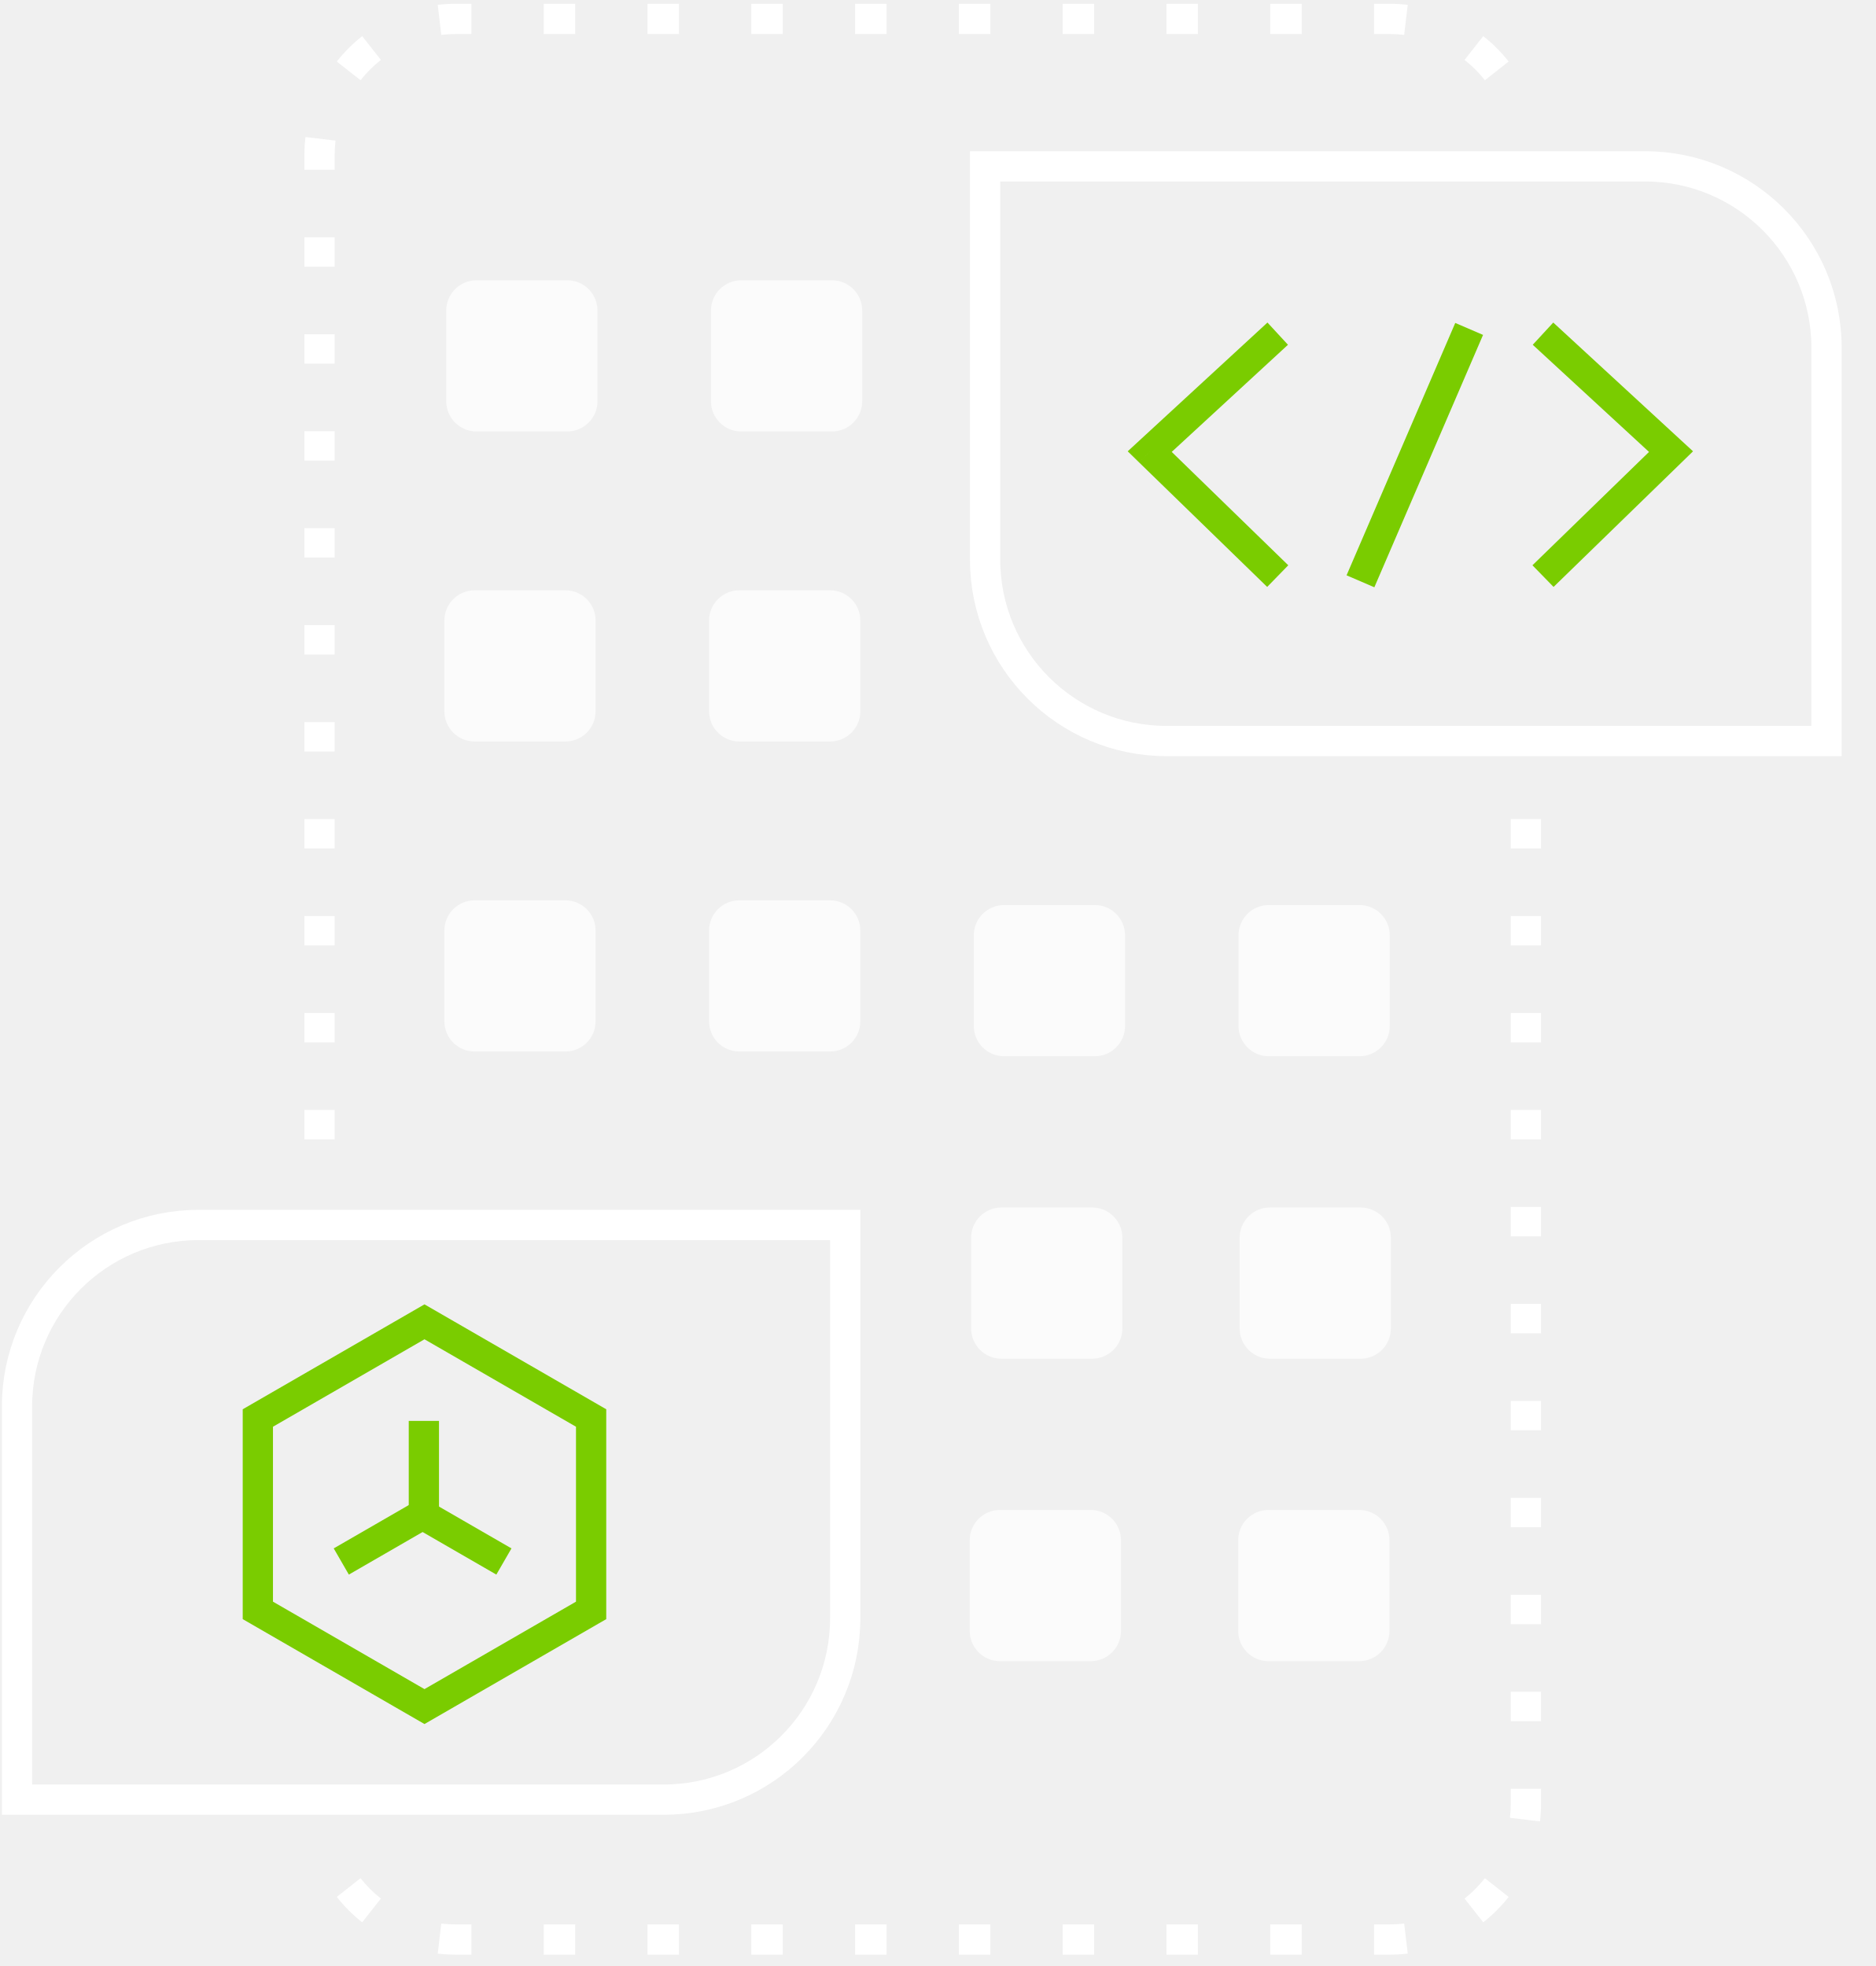
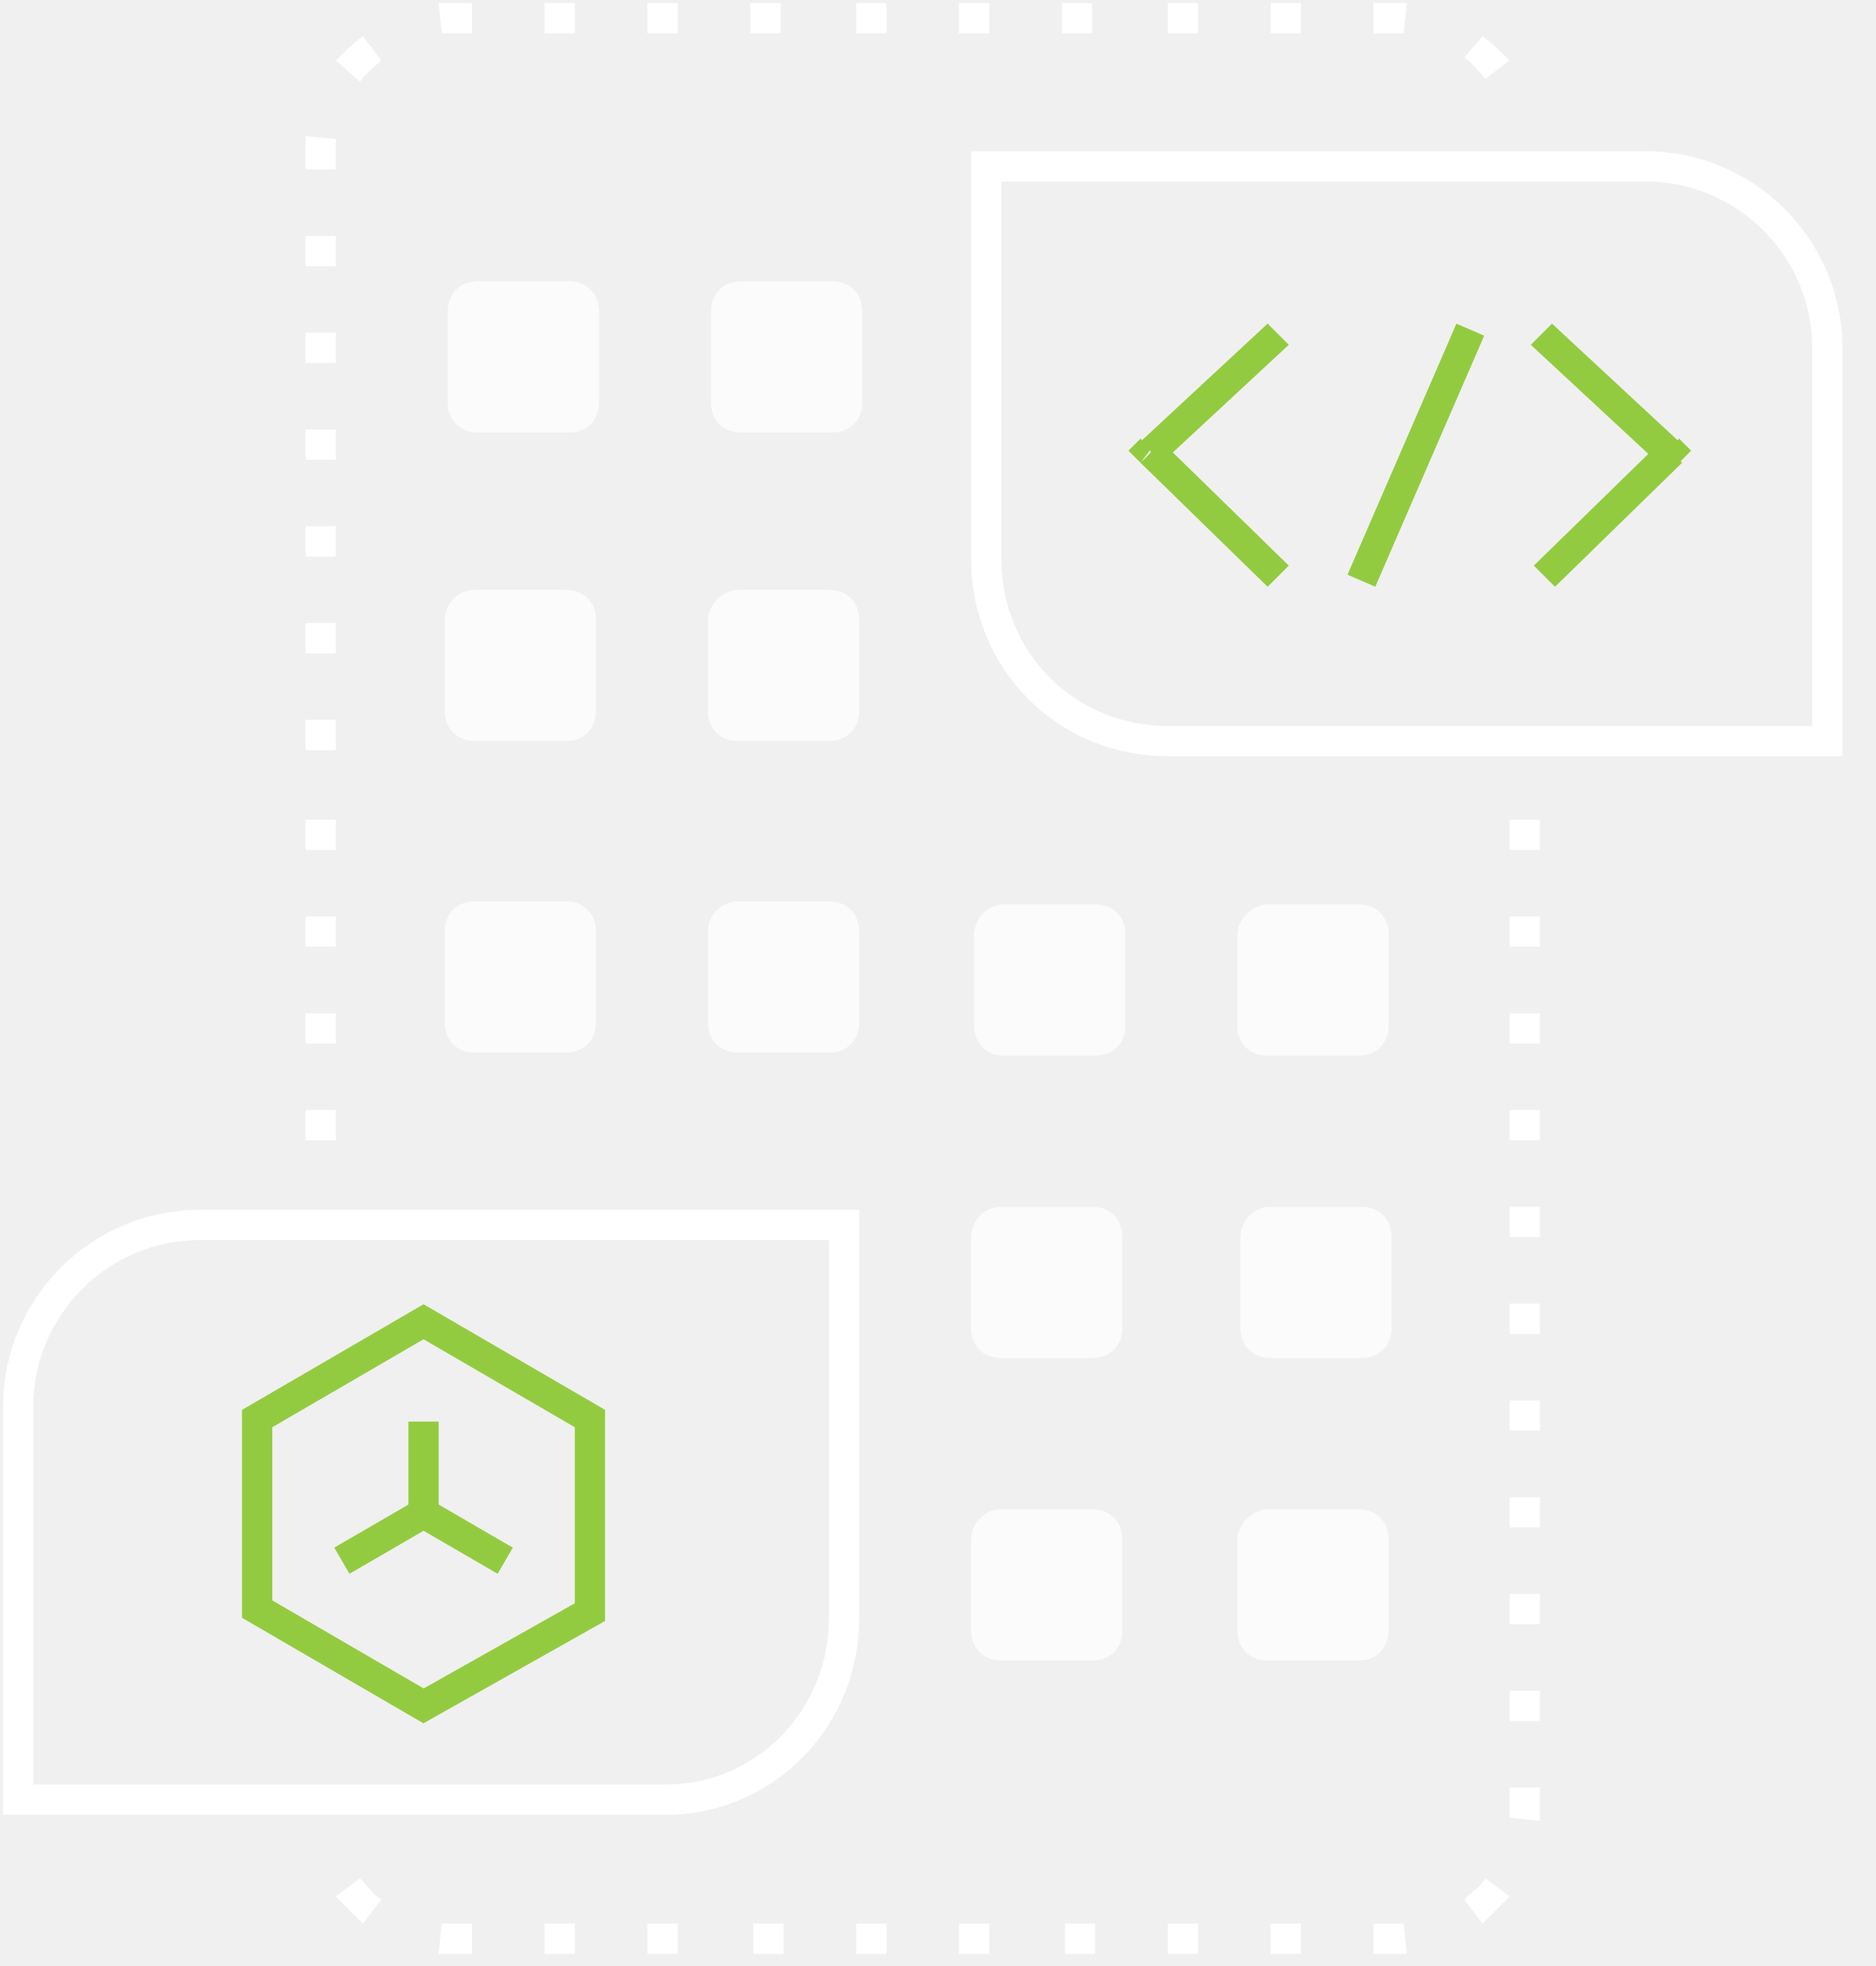
- <svg xmlns="http://www.w3.org/2000/svg" width="62" height="65" viewBox="0 0 62 65" fill="none">
-   <path fill-rule="evenodd" clip-rule="evenodd" d="M14.469 64.59L14.586 63.597C14.742 63.615 14.901 63.625 15.062 63.625H15.582V64.625H15.062C14.861 64.625 14.663 64.613 14.469 64.59ZM45.418 64.625V63.625H45.938C46.099 63.625 46.258 63.615 46.414 63.597L46.532 64.59C46.337 64.613 46.139 64.625 45.938 64.625H45.418ZM49.028 63.556L48.41 62.77C48.66 62.573 48.886 62.347 49.082 62.097L49.868 62.716C49.622 63.028 49.34 63.31 49.028 63.556ZM49.868 2.034L49.082 2.653C48.886 2.403 48.66 2.177 48.41 1.98L49.028 1.195C49.34 1.44 49.622 1.722 49.868 2.034ZM15.582 0.125H15.062C14.861 0.125 14.663 0.137 14.469 0.16L14.586 1.153C14.742 1.135 14.901 1.125 15.062 1.125H15.582V0.125ZM11.972 1.195L12.59 1.98C12.34 2.177 12.114 2.403 11.918 2.653L11.132 2.034C11.378 1.722 11.66 1.44 11.972 1.195ZM11.132 62.716L11.918 62.097C12.114 62.347 12.34 62.573 12.59 62.77L11.972 63.556C11.66 63.31 11.378 63.028 11.132 62.716ZM10.062 37.67H11.062V36.698H10.062V37.67ZM10.062 34.464H11.062V33.492H10.062V34.464ZM10.062 31.258H11.062V30.286H10.062V31.258ZM10.062 28.052H11.062V27.08H10.062V28.052ZM10.062 24.846H11.062V23.875H10.062V24.846ZM10.062 21.64H11.062V20.669H10.062V21.64ZM10.062 18.434H11.062V17.463H10.062V18.434ZM10.062 15.228H11.062V14.257H10.062V15.228ZM10.062 12.023H11.062V11.051H10.062V12.023ZM10.062 8.817H11.062V7.845H10.062V8.817ZM10.062 5.611H11.062V5.125C11.062 4.963 11.072 4.804 11.091 4.649L10.097 4.531C10.074 4.726 10.062 4.924 10.062 5.125V5.611ZM17.973 0.125V1.125H19.013V0.125H17.973ZM21.404 0.125V1.125H22.443V0.125H21.404ZM24.834 0.125V1.125H25.874V0.125H24.834ZM28.265 0.125V1.125H29.305V0.125H28.265ZM31.695 0.125V1.125H32.735V0.125H31.695ZM35.126 0.125V1.125H36.166V0.125H35.126ZM38.557 0.125V1.125H39.596V0.125H38.557ZM41.987 0.125V1.125H43.027V0.125H41.987ZM45.418 0.125V1.125H45.938C46.099 1.125 46.258 1.135 46.414 1.153L46.532 0.16C46.337 0.137 46.139 0.125 45.938 0.125H45.418ZM50.938 27.08H49.938V28.052H50.938V27.08ZM50.938 30.286H49.938V31.258H50.938V30.286ZM50.938 33.492H49.938V34.464H50.938V33.492ZM50.938 36.698H49.938V37.67H50.938V36.698ZM50.938 39.904H49.938V40.876H50.938V39.904ZM50.938 43.11H49.938V44.081H50.938V43.11ZM50.938 46.316H49.938V47.287H50.938V46.316ZM50.938 49.522H49.938V50.493H50.938V49.522ZM50.938 52.727H49.938V53.699H50.938V52.727ZM50.938 55.933H49.938V56.905H50.938V55.933ZM50.938 59.139H49.938V59.625C49.938 59.787 49.928 59.946 49.91 60.101L50.903 60.219C50.926 60.024 50.938 59.826 50.938 59.625V59.139ZM43.027 64.625V63.625H41.987V64.625H43.027ZM39.596 64.625V63.625H38.557V64.625H39.596ZM36.166 64.625V63.625H35.126V64.625H36.166ZM32.735 64.625V63.625H31.695V64.625H32.735ZM29.305 64.625V63.625H28.265V64.625H29.305ZM25.874 64.625V63.625H24.834V64.625H25.874ZM22.443 64.625V63.625H21.404V64.625H22.443ZM19.013 64.625V63.625H17.973V64.625H19.013Z" fill="white" />
-   <rect x="14.75" y="9.266" width="5" height="5" rx="1" fill="white" fill-opacity="0.7" />
-   <rect x="23.5" y="9.266" width="5" height="5" rx="1" fill="white" fill-opacity="0.7" />
-   <rect x="14.688" y="19.516" width="5" height="5" rx="1" fill="white" fill-opacity="0.7" />
-   <rect x="23.438" y="19.516" width="5" height="5" rx="1" fill="white" fill-opacity="0.7" />
-   <rect x="14.688" y="29.766" width="5" height="5" rx="1" fill="white" fill-opacity="0.7" />
-   <rect x="23.438" y="29.766" width="5" height="5" rx="1" fill="white" fill-opacity="0.7" />
-   <rect x="32.188" y="29.922" width="5" height="5" rx="1" fill="white" fill-opacity="0.7" />
-   <rect x="40.938" y="29.922" width="5" height="5" rx="1" fill="white" fill-opacity="0.7" />
-   <rect x="32.1" y="39.922" width="5" height="5" rx="1" fill="white" fill-opacity="0.7" />
-   <rect x="32.053" y="49.922" width="5" height="5" rx="1" fill="white" fill-opacity="0.7" />
-   <rect x="40.975" y="39.922" width="5" height="5" rx="1" fill="white" fill-opacity="0.7" />
-   <rect x="40.928" y="49.922" width="5" height="5" rx="1" fill="white" fill-opacity="0.7" />
-   <path d="M38.003 14.931L37.664 14.563L37.276 14.921L37.654 15.29L38.003 14.931ZM41.895 10.664L37.664 14.563L38.342 15.299L42.573 11.399L41.895 10.664ZM37.654 15.29L41.886 19.405L42.583 18.689L38.352 14.573L37.654 15.29Z" fill="#7ACC00" />
-   <path d="M55.234 14.931L55.573 14.563L55.962 14.921L55.583 15.29L55.234 14.931ZM51.342 10.664L55.573 14.563L54.895 15.299L50.664 11.399L51.342 10.664ZM55.583 15.29L51.352 19.405L50.654 18.689L54.886 14.573L55.583 15.29Z" fill="#7ACC00" />
-   <path d="M48.562 10.875L44.969 19.219" stroke="#7ACC00" />
-   <path d="M32.562 18.5V5.5H54.375C57.689 5.5 60.375 8.186 60.375 11.5V24.5H38.562C35.249 24.5 32.562 21.814 32.562 18.5Z" stroke="white" />
-   <path d="M27.938 53.5V40.5H6.562C3.249 40.5 0.562 43.186 0.562 46.5V59.5H21.938C25.251 59.5 27.938 56.814 27.938 53.5Z" stroke="white" />
-   <path d="M8.523 46.882L14.031 43.702L19.539 46.882V53.243L14.031 56.423L8.523 53.243V46.882Z" stroke="#7ACC00" />
-   <line x1="14.011" y1="46.978" x2="14.011" y2="50.547" stroke="#7ACC00" />
-   <line x1="14.371" y1="49.842" x2="11.281" y2="51.626" stroke="#7ACC00" />
-   <line y1="-0.5" x2="3.568" y2="-0.5" transform="matrix(0.866025 0.5 0.5 -0.866025 13.8162 49.4092)" stroke="#7ACC00" />
+ <svg xmlns="http://www.w3.org/2000/svg" version="1.1" id="Layer_1" x="0px" y="0px" viewBox="0 0 62 65" style="enable-background:new 0 0 62 65;" xml:space="preserve">
+   <style type="text/css">
+ 	.st0{fill-rule:evenodd;clip-rule:evenodd;fill:#FFFFFF;}
+ 	.st1{fill:#FFFFFF;fill-opacity:0.7;}
+ 	.st2{fill:#93CB40;}
+ 	.st3{fill:none;stroke:#93CB40;}
+ 	.st4{fill:none;stroke:#FFFFFF;}
+ </style>
+   <path class="st0" d="M14.5,64.6l0.1-1c0.2,0,0.3,0,0.5,0h0.5v1h-0.5C14.9,64.6,14.7,64.6,14.5,64.6z M45.4,64.6v-1h0.5  c0.2,0,0.3,0,0.5,0l0.1,1c-0.2,0-0.4,0-0.6,0H45.4z M49,63.6l-0.6-0.8c0.2-0.2,0.5-0.4,0.7-0.7l0.8,0.6C49.6,63,49.3,63.3,49,63.6z   M49.9,2l-0.8,0.6c-0.2-0.2-0.4-0.5-0.7-0.7L49,1.2C49.3,1.4,49.6,1.7,49.9,2z M15.6,0.1h-0.5c-0.2,0-0.4,0-0.6,0l0.1,1  c0.2,0,0.3,0,0.5,0h0.5V0.1z M12,1.2L12.6,2c-0.2,0.2-0.5,0.4-0.7,0.7L11.1,2C11.4,1.7,11.7,1.4,12,1.2z M11.1,62.7l0.8-0.6  c0.2,0.2,0.4,0.5,0.7,0.7L12,63.6C11.7,63.3,11.4,63,11.1,62.7z M10.1,37.7h1v-1h-1V37.7z M10.1,34.5h1v-1h-1V34.5z M10.1,31.3h1v-1  h-1V31.3z M10.1,28.1h1v-1h-1V28.1z M10.1,24.8h1v-1h-1V24.8z M10.1,21.6h1v-1h-1V21.6z M10.1,18.4h1v-1h-1V18.4z M10.1,15.2h1v-1  h-1V15.2z M10.1,12h1v-1h-1V12z M10.1,8.8h1v-1h-1V8.8z M10.1,5.6h1V5.1c0-0.2,0-0.3,0-0.5l-1-0.1c0,0.2,0,0.4,0,0.6V5.6z M18,0.1v1  h1v-1H18z M21.4,0.1v1h1v-1H21.4z M24.8,0.1v1h1v-1H24.8z M28.3,0.1v1h1v-1H28.3z M31.7,0.1v1h1v-1H31.7z M35.1,0.1v1h1v-1H35.1z   M38.6,0.1v1h1v-1H38.6z M42,0.1v1h1v-1H42z M45.4,0.1v1h0.5c0.2,0,0.3,0,0.5,0l0.1-1c-0.2,0-0.4,0-0.6,0H45.4z M50.9,27.1h-1v1h1  V27.1z M50.9,30.3h-1v1h1V30.3z M50.9,33.5h-1v1h1V33.5z M50.9,36.7h-1v1h1V36.7z M50.9,39.9h-1v1h1V39.9z M50.9,43.1h-1v1h1V43.1z   M50.9,46.3h-1v1h1V46.3z M50.9,49.5h-1v1h1V49.5z M50.9,52.7h-1v1h1V52.7z M50.9,55.9h-1v1h1V55.9z M50.9,59.1h-1v0.5  c0,0.2,0,0.3,0,0.5l1,0.1c0-0.2,0-0.4,0-0.6V59.1z M43,64.6v-1h-1v1H43z M39.6,64.6v-1h-1v1H39.6z M36.2,64.6v-1h-1v1H36.2z   M32.7,64.6v-1h-1v1H32.7z M29.3,64.6v-1h-1v1H29.3z M25.9,64.6v-1h-1v1H25.9z M22.4,64.6v-1h-1v1H22.4z M19,64.6v-1h-1v1H19z" />
+   <path class="st1" d="M15.8,9.3h3c0.6,0,1,0.4,1,1v3c0,0.6-0.4,1-1,1h-3c-0.6,0-1-0.4-1-1v-3C14.8,9.7,15.2,9.3,15.8,9.3z" />
+   <path class="st1" d="M24.5,9.3h3c0.6,0,1,0.4,1,1v3c0,0.6-0.4,1-1,1h-3c-0.6,0-1-0.4-1-1v-3C23.5,9.7,23.9,9.3,24.5,9.3z" />
+   <path class="st1" d="M15.7,19.5h3c0.6,0,1,0.4,1,1v3c0,0.6-0.4,1-1,1h-3c-0.6,0-1-0.4-1-1v-3C14.7,20,15.1,19.5,15.7,19.5z" />
+   <path class="st1" d="M24.4,19.5h3c0.6,0,1,0.4,1,1v3c0,0.6-0.4,1-1,1h-3c-0.6,0-1-0.4-1-1v-3C23.4,20,23.9,19.5,24.4,19.5z" />
+   <path class="st1" d="M15.7,29.8h3c0.6,0,1,0.4,1,1v3c0,0.6-0.4,1-1,1h-3c-0.6,0-1-0.4-1-1v-3C14.7,30.2,15.1,29.8,15.7,29.8z" />
+   <path class="st1" d="M24.4,29.8h3c0.6,0,1,0.4,1,1v3c0,0.6-0.4,1-1,1h-3c-0.6,0-1-0.4-1-1v-3C23.4,30.2,23.9,29.8,24.4,29.8z" />
+   <path class="st1" d="M33.2,29.9h3c0.6,0,1,0.4,1,1v3c0,0.6-0.4,1-1,1h-3c-0.6,0-1-0.4-1-1v-3C32.2,30.4,32.6,29.9,33.2,29.9z" />
+   <path class="st1" d="M41.9,29.9h3c0.6,0,1,0.4,1,1v3c0,0.6-0.4,1-1,1h-3c-0.6,0-1-0.4-1-1v-3C40.9,30.4,41.4,29.9,41.9,29.9z" />
+   <path class="st1" d="M33.1,39.9h3c0.6,0,1,0.4,1,1v3c0,0.6-0.4,1-1,1h-3c-0.6,0-1-0.4-1-1v-3C32.1,40.4,32.5,39.9,33.1,39.9z" />
+   <path class="st1" d="M33.1,49.9h3c0.6,0,1,0.4,1,1v3c0,0.6-0.4,1-1,1h-3c-0.6,0-1-0.4-1-1v-3C32.1,50.4,32.5,49.9,33.1,49.9z" />
+   <path class="st1" d="M42,39.9h3c0.6,0,1,0.4,1,1v3c0,0.6-0.4,1-1,1h-3c-0.6,0-1-0.4-1-1v-3C41,40.4,41.4,39.9,42,39.9z" />
+   <path class="st1" d="M41.9,49.9h3c0.6,0,1,0.4,1,1v3c0,0.6-0.4,1-1,1h-3c-0.6,0-1-0.4-1-1v-3C40.9,50.4,41.4,49.9,41.9,49.9z" />
+   <path class="st2" d="M38,14.9l-0.3-0.4l-0.4,0.4l0.4,0.4L38,14.9z M41.9,10.7l-4.2,3.9l0.7,0.7l4.2-3.9L41.9,10.7z M37.7,15.3  l4.2,4.1l0.7-0.7l-4.2-4.1L37.7,15.3z" />
+   <path class="st2" d="M55.2,14.9l0.3-0.4l0.4,0.4l-0.4,0.4L55.2,14.9z M51.3,10.7l4.2,3.9l-0.7,0.7l-4.2-3.9L51.3,10.7z M55.6,15.3  l-4.2,4.1l-0.7-0.7l4.2-4.1L55.6,15.3z" />
+   <path class="st3" d="M48.6,10.9L45,19.2" />
+   <path class="st4" d="M32.6,18.5v-13h21.8c3.3,0,6,2.7,6,6v13H38.6C35.2,24.5,32.6,21.8,32.6,18.5z" />
+   <path class="st4" d="M27.9,53.5v-13H6.6c-3.3,0-6,2.7-6,6v13h21.4C25.3,59.5,27.9,56.8,27.9,53.5z" />
+   <path class="st3" d="M8.5,46.9l5.5-3.2l5.5,3.2v6.4L14,56.4l-5.5-3.2V46.9z" />
+   <line class="st3" x1="14" y1="47" x2="14" y2="50.5" />
+   <line class="st3" x1="14.4" y1="49.8" x2="11.3" y2="51.6" />
+   <line class="st3" x1="13.6" y1="49.8" x2="16.7" y2="51.6" />
</svg>
